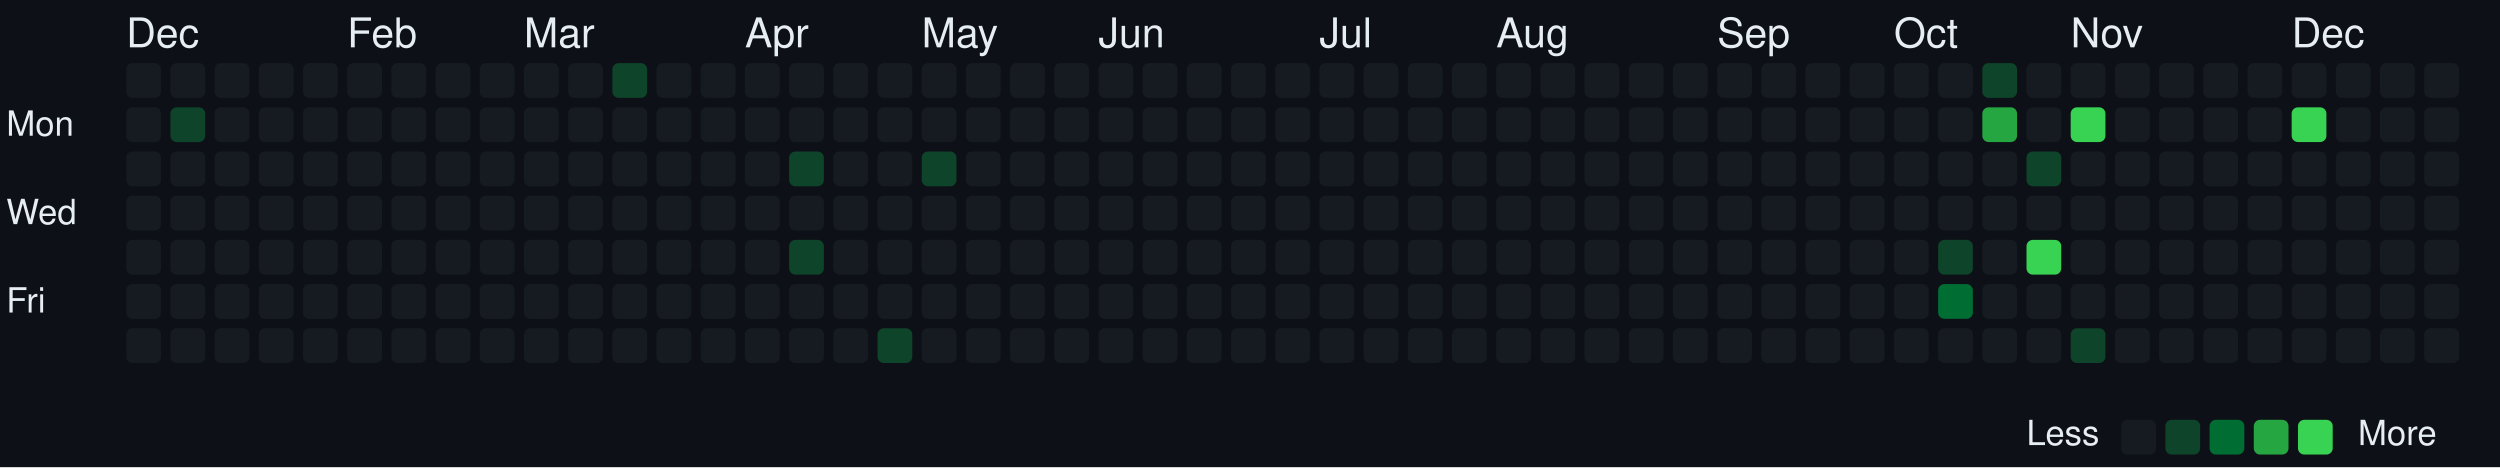
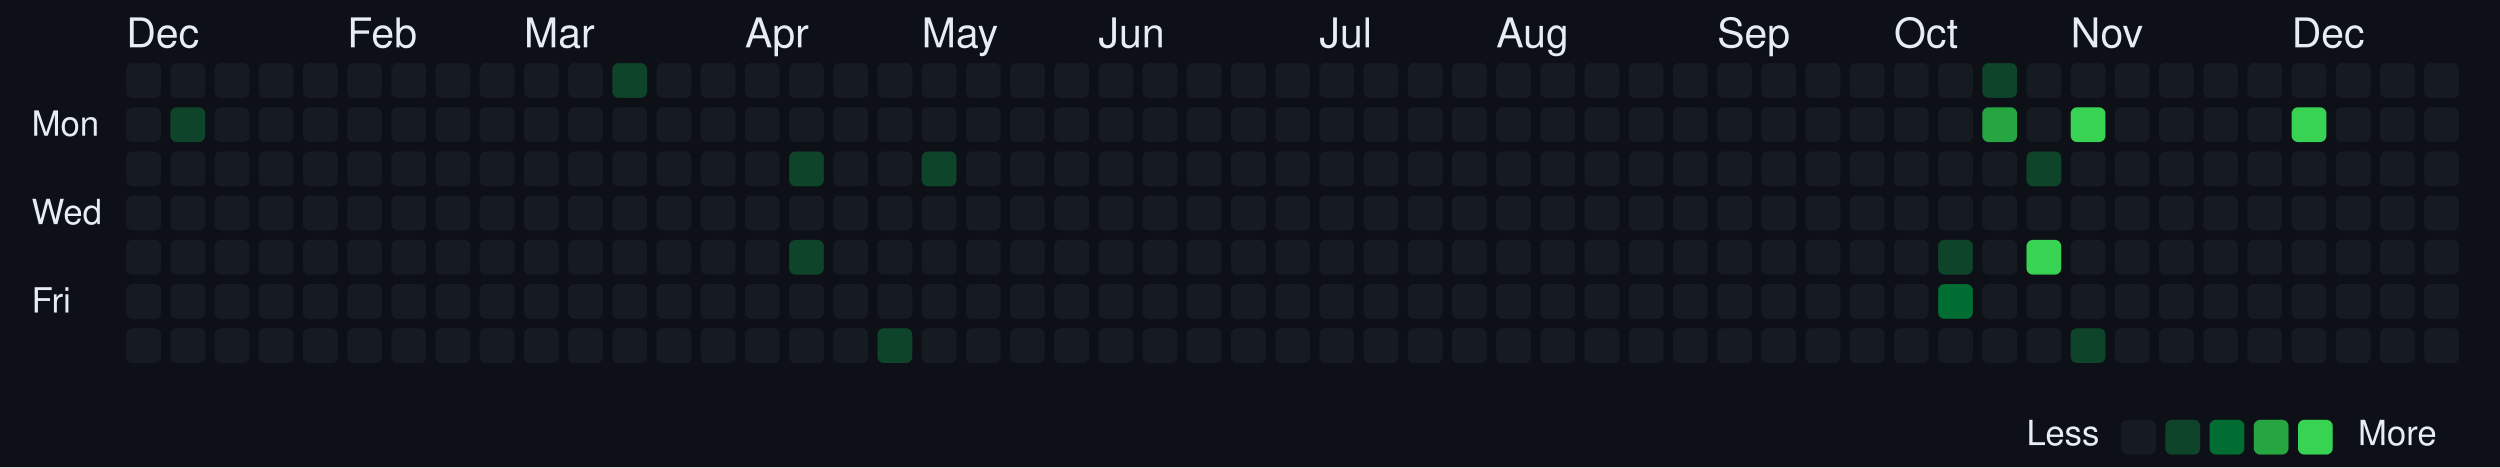
<svg xmlns="http://www.w3.org/2000/svg" width="792" height="148" viewBox="0 0 792 148">
  <rect width="792" height="148" fill="#0d1117" />
  <g transform="translate(40, 20)">
-     <text x="-38" y="23" fill="#e6edf3" font-size="11" font-family="-apple-system, BlinkMacSystemFont, Segoe UI, Helvetica, Arial, sans-serif">Mon</text>
-     <text x="-38" y="51" fill="#e6edf3" font-size="11" font-family="-apple-system, BlinkMacSystemFont, Segoe UI, Helvetica, Arial, sans-serif">Wed</text>
-     <text x="-38" y="79" fill="#e6edf3" font-size="11" font-family="-apple-system, BlinkMacSystemFont, Segoe UI, Helvetica, Arial, sans-serif">Fri</text>
+     <text x="-30" y="23" fill="#e6edf3" font-size="11" font-family="-apple-system, BlinkMacSystemFont, Segoe UI, Helvetica, Arial, sans-serif">Mon</text>
+     <text x="-30" y="51" fill="#e6edf3" font-size="11" font-family="-apple-system, BlinkMacSystemFont, Segoe UI, Helvetica, Arial, sans-serif">Wed</text>
+     <text x="-30" y="79" fill="#e6edf3" font-size="11" font-family="-apple-system, BlinkMacSystemFont, Segoe UI, Helvetica, Arial, sans-serif">Fri</text>
    <rect x="0" y="0" width="11" height="11" fill="#161b22" rx="2" ry="2" />
    <rect x="0" y="14" width="11" height="11" fill="#161b22" rx="2" ry="2" />
    <rect x="0" y="28" width="11" height="11" fill="#161b22" rx="2" ry="2" />
    <rect x="0" y="42" width="11" height="11" fill="#161b22" rx="2" ry="2" />
    <rect x="0" y="56" width="11" height="11" fill="#161b22" rx="2" ry="2" />
    <rect x="0" y="70" width="11" height="11" fill="#161b22" rx="2" ry="2" />
    <rect x="0" y="84" width="11" height="11" fill="#161b22" rx="2" ry="2" />
    <rect x="14" y="0" width="11" height="11" fill="#161b22" rx="2" ry="2" />
    <rect x="14" y="14" width="11" height="11" fill="#0e4429" rx="2" ry="2" />
    <rect x="14" y="28" width="11" height="11" fill="#161b22" rx="2" ry="2" />
    <rect x="14" y="42" width="11" height="11" fill="#161b22" rx="2" ry="2" />
    <rect x="14" y="56" width="11" height="11" fill="#161b22" rx="2" ry="2" />
    <rect x="14" y="70" width="11" height="11" fill="#161b22" rx="2" ry="2" />
    <rect x="14" y="84" width="11" height="11" fill="#161b22" rx="2" ry="2" />
    <rect x="28" y="0" width="11" height="11" fill="#161b22" rx="2" ry="2" />
    <rect x="28" y="14" width="11" height="11" fill="#161b22" rx="2" ry="2" />
    <rect x="28" y="28" width="11" height="11" fill="#161b22" rx="2" ry="2" />
    <rect x="28" y="42" width="11" height="11" fill="#161b22" rx="2" ry="2" />
    <rect x="28" y="56" width="11" height="11" fill="#161b22" rx="2" ry="2" />
    <rect x="28" y="70" width="11" height="11" fill="#161b22" rx="2" ry="2" />
    <rect x="28" y="84" width="11" height="11" fill="#161b22" rx="2" ry="2" />
    <rect x="42" y="0" width="11" height="11" fill="#161b22" rx="2" ry="2" />
    <rect x="42" y="14" width="11" height="11" fill="#161b22" rx="2" ry="2" />
    <rect x="42" y="28" width="11" height="11" fill="#161b22" rx="2" ry="2" />
    <rect x="42" y="42" width="11" height="11" fill="#161b22" rx="2" ry="2" />
    <rect x="42" y="56" width="11" height="11" fill="#161b22" rx="2" ry="2" />
    <rect x="42" y="70" width="11" height="11" fill="#161b22" rx="2" ry="2" />
    <rect x="42" y="84" width="11" height="11" fill="#161b22" rx="2" ry="2" />
    <rect x="56" y="0" width="11" height="11" fill="#161b22" rx="2" ry="2" />
    <rect x="56" y="14" width="11" height="11" fill="#161b22" rx="2" ry="2" />
    <rect x="56" y="28" width="11" height="11" fill="#161b22" rx="2" ry="2" />
    <rect x="56" y="42" width="11" height="11" fill="#161b22" rx="2" ry="2" />
    <rect x="56" y="56" width="11" height="11" fill="#161b22" rx="2" ry="2" />
    <rect x="56" y="70" width="11" height="11" fill="#161b22" rx="2" ry="2" />
    <rect x="56" y="84" width="11" height="11" fill="#161b22" rx="2" ry="2" />
    <rect x="70" y="0" width="11" height="11" fill="#161b22" rx="2" ry="2" />
    <rect x="70" y="14" width="11" height="11" fill="#161b22" rx="2" ry="2" />
    <rect x="70" y="28" width="11" height="11" fill="#161b22" rx="2" ry="2" />
    <rect x="70" y="42" width="11" height="11" fill="#161b22" rx="2" ry="2" />
    <rect x="70" y="56" width="11" height="11" fill="#161b22" rx="2" ry="2" />
    <rect x="70" y="70" width="11" height="11" fill="#161b22" rx="2" ry="2" />
    <rect x="70" y="84" width="11" height="11" fill="#161b22" rx="2" ry="2" />
    <rect x="84" y="0" width="11" height="11" fill="#161b22" rx="2" ry="2" />
    <rect x="84" y="14" width="11" height="11" fill="#161b22" rx="2" ry="2" />
    <rect x="84" y="28" width="11" height="11" fill="#161b22" rx="2" ry="2" />
    <rect x="84" y="42" width="11" height="11" fill="#161b22" rx="2" ry="2" />
    <rect x="84" y="56" width="11" height="11" fill="#161b22" rx="2" ry="2" />
    <rect x="84" y="70" width="11" height="11" fill="#161b22" rx="2" ry="2" />
    <rect x="84" y="84" width="11" height="11" fill="#161b22" rx="2" ry="2" />
    <rect x="98" y="0" width="11" height="11" fill="#161b22" rx="2" ry="2" />
    <rect x="98" y="14" width="11" height="11" fill="#161b22" rx="2" ry="2" />
    <rect x="98" y="28" width="11" height="11" fill="#161b22" rx="2" ry="2" />
    <rect x="98" y="42" width="11" height="11" fill="#161b22" rx="2" ry="2" />
    <rect x="98" y="56" width="11" height="11" fill="#161b22" rx="2" ry="2" />
    <rect x="98" y="70" width="11" height="11" fill="#161b22" rx="2" ry="2" />
    <rect x="98" y="84" width="11" height="11" fill="#161b22" rx="2" ry="2" />
    <rect x="112" y="0" width="11" height="11" fill="#161b22" rx="2" ry="2" />
    <rect x="112" y="14" width="11" height="11" fill="#161b22" rx="2" ry="2" />
    <rect x="112" y="28" width="11" height="11" fill="#161b22" rx="2" ry="2" />
    <rect x="112" y="42" width="11" height="11" fill="#161b22" rx="2" ry="2" />
    <rect x="112" y="56" width="11" height="11" fill="#161b22" rx="2" ry="2" />
    <rect x="112" y="70" width="11" height="11" fill="#161b22" rx="2" ry="2" />
    <rect x="112" y="84" width="11" height="11" fill="#161b22" rx="2" ry="2" />
    <rect x="126" y="0" width="11" height="11" fill="#161b22" rx="2" ry="2" />
    <rect x="126" y="14" width="11" height="11" fill="#161b22" rx="2" ry="2" />
    <rect x="126" y="28" width="11" height="11" fill="#161b22" rx="2" ry="2" />
    <rect x="126" y="42" width="11" height="11" fill="#161b22" rx="2" ry="2" />
    <rect x="126" y="56" width="11" height="11" fill="#161b22" rx="2" ry="2" />
    <rect x="126" y="70" width="11" height="11" fill="#161b22" rx="2" ry="2" />
    <rect x="126" y="84" width="11" height="11" fill="#161b22" rx="2" ry="2" />
    <rect x="140" y="0" width="11" height="11" fill="#161b22" rx="2" ry="2" />
    <rect x="140" y="14" width="11" height="11" fill="#161b22" rx="2" ry="2" />
    <rect x="140" y="28" width="11" height="11" fill="#161b22" rx="2" ry="2" />
    <rect x="140" y="42" width="11" height="11" fill="#161b22" rx="2" ry="2" />
    <rect x="140" y="56" width="11" height="11" fill="#161b22" rx="2" ry="2" />
    <rect x="140" y="70" width="11" height="11" fill="#161b22" rx="2" ry="2" />
    <rect x="140" y="84" width="11" height="11" fill="#161b22" rx="2" ry="2" />
    <rect x="154" y="0" width="11" height="11" fill="#0e4429" rx="2" ry="2" />
    <rect x="154" y="14" width="11" height="11" fill="#161b22" rx="2" ry="2" />
    <rect x="154" y="28" width="11" height="11" fill="#161b22" rx="2" ry="2" />
    <rect x="154" y="42" width="11" height="11" fill="#161b22" rx="2" ry="2" />
    <rect x="154" y="56" width="11" height="11" fill="#161b22" rx="2" ry="2" />
    <rect x="154" y="70" width="11" height="11" fill="#161b22" rx="2" ry="2" />
    <rect x="154" y="84" width="11" height="11" fill="#161b22" rx="2" ry="2" />
    <rect x="168" y="0" width="11" height="11" fill="#161b22" rx="2" ry="2" />
    <rect x="168" y="14" width="11" height="11" fill="#161b22" rx="2" ry="2" />
    <rect x="168" y="28" width="11" height="11" fill="#161b22" rx="2" ry="2" />
    <rect x="168" y="42" width="11" height="11" fill="#161b22" rx="2" ry="2" />
    <rect x="168" y="56" width="11" height="11" fill="#161b22" rx="2" ry="2" />
    <rect x="168" y="70" width="11" height="11" fill="#161b22" rx="2" ry="2" />
    <rect x="168" y="84" width="11" height="11" fill="#161b22" rx="2" ry="2" />
    <rect x="182" y="0" width="11" height="11" fill="#161b22" rx="2" ry="2" />
    <rect x="182" y="14" width="11" height="11" fill="#161b22" rx="2" ry="2" />
    <rect x="182" y="28" width="11" height="11" fill="#161b22" rx="2" ry="2" />
    <rect x="182" y="42" width="11" height="11" fill="#161b22" rx="2" ry="2" />
    <rect x="182" y="56" width="11" height="11" fill="#161b22" rx="2" ry="2" />
    <rect x="182" y="70" width="11" height="11" fill="#161b22" rx="2" ry="2" />
    <rect x="182" y="84" width="11" height="11" fill="#161b22" rx="2" ry="2" />
    <rect x="196" y="0" width="11" height="11" fill="#161b22" rx="2" ry="2" />
    <rect x="196" y="14" width="11" height="11" fill="#161b22" rx="2" ry="2" />
    <rect x="196" y="28" width="11" height="11" fill="#161b22" rx="2" ry="2" />
    <rect x="196" y="42" width="11" height="11" fill="#161b22" rx="2" ry="2" />
    <rect x="196" y="56" width="11" height="11" fill="#161b22" rx="2" ry="2" />
    <rect x="196" y="70" width="11" height="11" fill="#161b22" rx="2" ry="2" />
    <rect x="196" y="84" width="11" height="11" fill="#161b22" rx="2" ry="2" />
    <rect x="210" y="0" width="11" height="11" fill="#161b22" rx="2" ry="2" />
    <rect x="210" y="14" width="11" height="11" fill="#161b22" rx="2" ry="2" />
    <rect x="210" y="28" width="11" height="11" fill="#0e4429" rx="2" ry="2" />
    <rect x="210" y="42" width="11" height="11" fill="#161b22" rx="2" ry="2" />
    <rect x="210" y="56" width="11" height="11" fill="#0e4429" rx="2" ry="2" />
    <rect x="210" y="70" width="11" height="11" fill="#161b22" rx="2" ry="2" />
    <rect x="210" y="84" width="11" height="11" fill="#161b22" rx="2" ry="2" />
    <rect x="224" y="0" width="11" height="11" fill="#161b22" rx="2" ry="2" />
    <rect x="224" y="14" width="11" height="11" fill="#161b22" rx="2" ry="2" />
    <rect x="224" y="28" width="11" height="11" fill="#161b22" rx="2" ry="2" />
    <rect x="224" y="42" width="11" height="11" fill="#161b22" rx="2" ry="2" />
    <rect x="224" y="56" width="11" height="11" fill="#161b22" rx="2" ry="2" />
    <rect x="224" y="70" width="11" height="11" fill="#161b22" rx="2" ry="2" />
    <rect x="224" y="84" width="11" height="11" fill="#161b22" rx="2" ry="2" />
    <rect x="238" y="0" width="11" height="11" fill="#161b22" rx="2" ry="2" />
    <rect x="238" y="14" width="11" height="11" fill="#161b22" rx="2" ry="2" />
    <rect x="238" y="28" width="11" height="11" fill="#161b22" rx="2" ry="2" />
    <rect x="238" y="42" width="11" height="11" fill="#161b22" rx="2" ry="2" />
    <rect x="238" y="56" width="11" height="11" fill="#161b22" rx="2" ry="2" />
    <rect x="238" y="70" width="11" height="11" fill="#161b22" rx="2" ry="2" />
    <rect x="238" y="84" width="11" height="11" fill="#0e4429" rx="2" ry="2" />
    <rect x="252" y="0" width="11" height="11" fill="#161b22" rx="2" ry="2" />
    <rect x="252" y="14" width="11" height="11" fill="#161b22" rx="2" ry="2" />
    <rect x="252" y="28" width="11" height="11" fill="#0e4429" rx="2" ry="2" />
    <rect x="252" y="42" width="11" height="11" fill="#161b22" rx="2" ry="2" />
    <rect x="252" y="56" width="11" height="11" fill="#161b22" rx="2" ry="2" />
    <rect x="252" y="70" width="11" height="11" fill="#161b22" rx="2" ry="2" />
    <rect x="252" y="84" width="11" height="11" fill="#161b22" rx="2" ry="2" />
    <rect x="266" y="0" width="11" height="11" fill="#161b22" rx="2" ry="2" />
    <rect x="266" y="14" width="11" height="11" fill="#161b22" rx="2" ry="2" />
    <rect x="266" y="28" width="11" height="11" fill="#161b22" rx="2" ry="2" />
    <rect x="266" y="42" width="11" height="11" fill="#161b22" rx="2" ry="2" />
    <rect x="266" y="56" width="11" height="11" fill="#161b22" rx="2" ry="2" />
    <rect x="266" y="70" width="11" height="11" fill="#161b22" rx="2" ry="2" />
    <rect x="266" y="84" width="11" height="11" fill="#161b22" rx="2" ry="2" />
    <rect x="280" y="0" width="11" height="11" fill="#161b22" rx="2" ry="2" />
    <rect x="280" y="14" width="11" height="11" fill="#161b22" rx="2" ry="2" />
    <rect x="280" y="28" width="11" height="11" fill="#161b22" rx="2" ry="2" />
    <rect x="280" y="42" width="11" height="11" fill="#161b22" rx="2" ry="2" />
    <rect x="280" y="56" width="11" height="11" fill="#161b22" rx="2" ry="2" />
    <rect x="280" y="70" width="11" height="11" fill="#161b22" rx="2" ry="2" />
    <rect x="280" y="84" width="11" height="11" fill="#161b22" rx="2" ry="2" />
    <rect x="294" y="0" width="11" height="11" fill="#161b22" rx="2" ry="2" />
    <rect x="294" y="14" width="11" height="11" fill="#161b22" rx="2" ry="2" />
    <rect x="294" y="28" width="11" height="11" fill="#161b22" rx="2" ry="2" />
    <rect x="294" y="42" width="11" height="11" fill="#161b22" rx="2" ry="2" />
    <rect x="294" y="56" width="11" height="11" fill="#161b22" rx="2" ry="2" />
    <rect x="294" y="70" width="11" height="11" fill="#161b22" rx="2" ry="2" />
    <rect x="294" y="84" width="11" height="11" fill="#161b22" rx="2" ry="2" />
    <rect x="308" y="0" width="11" height="11" fill="#161b22" rx="2" ry="2" />
    <rect x="308" y="14" width="11" height="11" fill="#161b22" rx="2" ry="2" />
    <rect x="308" y="28" width="11" height="11" fill="#161b22" rx="2" ry="2" />
    <rect x="308" y="42" width="11" height="11" fill="#161b22" rx="2" ry="2" />
    <rect x="308" y="56" width="11" height="11" fill="#161b22" rx="2" ry="2" />
    <rect x="308" y="70" width="11" height="11" fill="#161b22" rx="2" ry="2" />
    <rect x="308" y="84" width="11" height="11" fill="#161b22" rx="2" ry="2" />
    <rect x="322" y="0" width="11" height="11" fill="#161b22" rx="2" ry="2" />
    <rect x="322" y="14" width="11" height="11" fill="#161b22" rx="2" ry="2" />
    <rect x="322" y="28" width="11" height="11" fill="#161b22" rx="2" ry="2" />
    <rect x="322" y="42" width="11" height="11" fill="#161b22" rx="2" ry="2" />
    <rect x="322" y="56" width="11" height="11" fill="#161b22" rx="2" ry="2" />
    <rect x="322" y="70" width="11" height="11" fill="#161b22" rx="2" ry="2" />
    <rect x="322" y="84" width="11" height="11" fill="#161b22" rx="2" ry="2" />
    <rect x="336" y="0" width="11" height="11" fill="#161b22" rx="2" ry="2" />
    <rect x="336" y="14" width="11" height="11" fill="#161b22" rx="2" ry="2" />
    <rect x="336" y="28" width="11" height="11" fill="#161b22" rx="2" ry="2" />
    <rect x="336" y="42" width="11" height="11" fill="#161b22" rx="2" ry="2" />
    <rect x="336" y="56" width="11" height="11" fill="#161b22" rx="2" ry="2" />
    <rect x="336" y="70" width="11" height="11" fill="#161b22" rx="2" ry="2" />
    <rect x="336" y="84" width="11" height="11" fill="#161b22" rx="2" ry="2" />
    <rect x="350" y="0" width="11" height="11" fill="#161b22" rx="2" ry="2" />
    <rect x="350" y="14" width="11" height="11" fill="#161b22" rx="2" ry="2" />
    <rect x="350" y="28" width="11" height="11" fill="#161b22" rx="2" ry="2" />
    <rect x="350" y="42" width="11" height="11" fill="#161b22" rx="2" ry="2" />
    <rect x="350" y="56" width="11" height="11" fill="#161b22" rx="2" ry="2" />
    <rect x="350" y="70" width="11" height="11" fill="#161b22" rx="2" ry="2" />
    <rect x="350" y="84" width="11" height="11" fill="#161b22" rx="2" ry="2" />
    <rect x="364" y="0" width="11" height="11" fill="#161b22" rx="2" ry="2" />
    <rect x="364" y="14" width="11" height="11" fill="#161b22" rx="2" ry="2" />
    <rect x="364" y="28" width="11" height="11" fill="#161b22" rx="2" ry="2" />
    <rect x="364" y="42" width="11" height="11" fill="#161b22" rx="2" ry="2" />
    <rect x="364" y="56" width="11" height="11" fill="#161b22" rx="2" ry="2" />
    <rect x="364" y="70" width="11" height="11" fill="#161b22" rx="2" ry="2" />
    <rect x="364" y="84" width="11" height="11" fill="#161b22" rx="2" ry="2" />
    <rect x="378" y="0" width="11" height="11" fill="#161b22" rx="2" ry="2" />
    <rect x="378" y="14" width="11" height="11" fill="#161b22" rx="2" ry="2" />
    <rect x="378" y="28" width="11" height="11" fill="#161b22" rx="2" ry="2" />
    <rect x="378" y="42" width="11" height="11" fill="#161b22" rx="2" ry="2" />
    <rect x="378" y="56" width="11" height="11" fill="#161b22" rx="2" ry="2" />
    <rect x="378" y="70" width="11" height="11" fill="#161b22" rx="2" ry="2" />
    <rect x="378" y="84" width="11" height="11" fill="#161b22" rx="2" ry="2" />
    <rect x="392" y="0" width="11" height="11" fill="#161b22" rx="2" ry="2" />
    <rect x="392" y="14" width="11" height="11" fill="#161b22" rx="2" ry="2" />
    <rect x="392" y="28" width="11" height="11" fill="#161b22" rx="2" ry="2" />
    <rect x="392" y="42" width="11" height="11" fill="#161b22" rx="2" ry="2" />
    <rect x="392" y="56" width="11" height="11" fill="#161b22" rx="2" ry="2" />
    <rect x="392" y="70" width="11" height="11" fill="#161b22" rx="2" ry="2" />
    <rect x="392" y="84" width="11" height="11" fill="#161b22" rx="2" ry="2" />
    <rect x="406" y="0" width="11" height="11" fill="#161b22" rx="2" ry="2" />
    <rect x="406" y="14" width="11" height="11" fill="#161b22" rx="2" ry="2" />
    <rect x="406" y="28" width="11" height="11" fill="#161b22" rx="2" ry="2" />
    <rect x="406" y="42" width="11" height="11" fill="#161b22" rx="2" ry="2" />
    <rect x="406" y="56" width="11" height="11" fill="#161b22" rx="2" ry="2" />
    <rect x="406" y="70" width="11" height="11" fill="#161b22" rx="2" ry="2" />
    <rect x="406" y="84" width="11" height="11" fill="#161b22" rx="2" ry="2" />
    <rect x="420" y="0" width="11" height="11" fill="#161b22" rx="2" ry="2" />
    <rect x="420" y="14" width="11" height="11" fill="#161b22" rx="2" ry="2" />
    <rect x="420" y="28" width="11" height="11" fill="#161b22" rx="2" ry="2" />
    <rect x="420" y="42" width="11" height="11" fill="#161b22" rx="2" ry="2" />
    <rect x="420" y="56" width="11" height="11" fill="#161b22" rx="2" ry="2" />
    <rect x="420" y="70" width="11" height="11" fill="#161b22" rx="2" ry="2" />
    <rect x="420" y="84" width="11" height="11" fill="#161b22" rx="2" ry="2" />
    <rect x="434" y="0" width="11" height="11" fill="#161b22" rx="2" ry="2" />
    <rect x="434" y="14" width="11" height="11" fill="#161b22" rx="2" ry="2" />
    <rect x="434" y="28" width="11" height="11" fill="#161b22" rx="2" ry="2" />
    <rect x="434" y="42" width="11" height="11" fill="#161b22" rx="2" ry="2" />
    <rect x="434" y="56" width="11" height="11" fill="#161b22" rx="2" ry="2" />
    <rect x="434" y="70" width="11" height="11" fill="#161b22" rx="2" ry="2" />
    <rect x="434" y="84" width="11" height="11" fill="#161b22" rx="2" ry="2" />
    <rect x="448" y="0" width="11" height="11" fill="#161b22" rx="2" ry="2" />
    <rect x="448" y="14" width="11" height="11" fill="#161b22" rx="2" ry="2" />
    <rect x="448" y="28" width="11" height="11" fill="#161b22" rx="2" ry="2" />
    <rect x="448" y="42" width="11" height="11" fill="#161b22" rx="2" ry="2" />
    <rect x="448" y="56" width="11" height="11" fill="#161b22" rx="2" ry="2" />
    <rect x="448" y="70" width="11" height="11" fill="#161b22" rx="2" ry="2" />
    <rect x="448" y="84" width="11" height="11" fill="#161b22" rx="2" ry="2" />
    <rect x="462" y="0" width="11" height="11" fill="#161b22" rx="2" ry="2" />
    <rect x="462" y="14" width="11" height="11" fill="#161b22" rx="2" ry="2" />
    <rect x="462" y="28" width="11" height="11" fill="#161b22" rx="2" ry="2" />
    <rect x="462" y="42" width="11" height="11" fill="#161b22" rx="2" ry="2" />
    <rect x="462" y="56" width="11" height="11" fill="#161b22" rx="2" ry="2" />
    <rect x="462" y="70" width="11" height="11" fill="#161b22" rx="2" ry="2" />
    <rect x="462" y="84" width="11" height="11" fill="#161b22" rx="2" ry="2" />
    <rect x="476" y="0" width="11" height="11" fill="#161b22" rx="2" ry="2" />
    <rect x="476" y="14" width="11" height="11" fill="#161b22" rx="2" ry="2" />
    <rect x="476" y="28" width="11" height="11" fill="#161b22" rx="2" ry="2" />
    <rect x="476" y="42" width="11" height="11" fill="#161b22" rx="2" ry="2" />
    <rect x="476" y="56" width="11" height="11" fill="#161b22" rx="2" ry="2" />
    <rect x="476" y="70" width="11" height="11" fill="#161b22" rx="2" ry="2" />
    <rect x="476" y="84" width="11" height="11" fill="#161b22" rx="2" ry="2" />
    <rect x="490" y="0" width="11" height="11" fill="#161b22" rx="2" ry="2" />
    <rect x="490" y="14" width="11" height="11" fill="#161b22" rx="2" ry="2" />
    <rect x="490" y="28" width="11" height="11" fill="#161b22" rx="2" ry="2" />
    <rect x="490" y="42" width="11" height="11" fill="#161b22" rx="2" ry="2" />
    <rect x="490" y="56" width="11" height="11" fill="#161b22" rx="2" ry="2" />
    <rect x="490" y="70" width="11" height="11" fill="#161b22" rx="2" ry="2" />
    <rect x="490" y="84" width="11" height="11" fill="#161b22" rx="2" ry="2" />
    <rect x="504" y="0" width="11" height="11" fill="#161b22" rx="2" ry="2" />
    <rect x="504" y="14" width="11" height="11" fill="#161b22" rx="2" ry="2" />
    <rect x="504" y="28" width="11" height="11" fill="#161b22" rx="2" ry="2" />
    <rect x="504" y="42" width="11" height="11" fill="#161b22" rx="2" ry="2" />
    <rect x="504" y="56" width="11" height="11" fill="#161b22" rx="2" ry="2" />
    <rect x="504" y="70" width="11" height="11" fill="#161b22" rx="2" ry="2" />
    <rect x="504" y="84" width="11" height="11" fill="#161b22" rx="2" ry="2" />
    <rect x="518" y="0" width="11" height="11" fill="#161b22" rx="2" ry="2" />
    <rect x="518" y="14" width="11" height="11" fill="#161b22" rx="2" ry="2" />
    <rect x="518" y="28" width="11" height="11" fill="#161b22" rx="2" ry="2" />
    <rect x="518" y="42" width="11" height="11" fill="#161b22" rx="2" ry="2" />
    <rect x="518" y="56" width="11" height="11" fill="#161b22" rx="2" ry="2" />
    <rect x="518" y="70" width="11" height="11" fill="#161b22" rx="2" ry="2" />
    <rect x="518" y="84" width="11" height="11" fill="#161b22" rx="2" ry="2" />
    <rect x="532" y="0" width="11" height="11" fill="#161b22" rx="2" ry="2" />
    <rect x="532" y="14" width="11" height="11" fill="#161b22" rx="2" ry="2" />
    <rect x="532" y="28" width="11" height="11" fill="#161b22" rx="2" ry="2" />
    <rect x="532" y="42" width="11" height="11" fill="#161b22" rx="2" ry="2" />
    <rect x="532" y="56" width="11" height="11" fill="#161b22" rx="2" ry="2" />
    <rect x="532" y="70" width="11" height="11" fill="#161b22" rx="2" ry="2" />
    <rect x="532" y="84" width="11" height="11" fill="#161b22" rx="2" ry="2" />
    <rect x="546" y="0" width="11" height="11" fill="#161b22" rx="2" ry="2" />
    <rect x="546" y="14" width="11" height="11" fill="#161b22" rx="2" ry="2" />
    <rect x="546" y="28" width="11" height="11" fill="#161b22" rx="2" ry="2" />
    <rect x="546" y="42" width="11" height="11" fill="#161b22" rx="2" ry="2" />
    <rect x="546" y="56" width="11" height="11" fill="#161b22" rx="2" ry="2" />
    <rect x="546" y="70" width="11" height="11" fill="#161b22" rx="2" ry="2" />
    <rect x="546" y="84" width="11" height="11" fill="#161b22" rx="2" ry="2" />
    <rect x="560" y="0" width="11" height="11" fill="#161b22" rx="2" ry="2" />
    <rect x="560" y="14" width="11" height="11" fill="#161b22" rx="2" ry="2" />
    <rect x="560" y="28" width="11" height="11" fill="#161b22" rx="2" ry="2" />
    <rect x="560" y="42" width="11" height="11" fill="#161b22" rx="2" ry="2" />
    <rect x="560" y="56" width="11" height="11" fill="#161b22" rx="2" ry="2" />
    <rect x="560" y="70" width="11" height="11" fill="#161b22" rx="2" ry="2" />
    <rect x="560" y="84" width="11" height="11" fill="#161b22" rx="2" ry="2" />
    <rect x="574" y="0" width="11" height="11" fill="#161b22" rx="2" ry="2" />
    <rect x="574" y="14" width="11" height="11" fill="#161b22" rx="2" ry="2" />
    <rect x="574" y="28" width="11" height="11" fill="#161b22" rx="2" ry="2" />
    <rect x="574" y="42" width="11" height="11" fill="#161b22" rx="2" ry="2" />
    <rect x="574" y="56" width="11" height="11" fill="#0e4429" rx="2" ry="2" />
    <rect x="574" y="70" width="11" height="11" fill="#006d32" rx="2" ry="2" />
    <rect x="574" y="84" width="11" height="11" fill="#161b22" rx="2" ry="2" />
    <rect x="588" y="0" width="11" height="11" fill="#0e4429" rx="2" ry="2" />
    <rect x="588" y="14" width="11" height="11" fill="#26a641" rx="2" ry="2" />
    <rect x="588" y="28" width="11" height="11" fill="#161b22" rx="2" ry="2" />
    <rect x="588" y="42" width="11" height="11" fill="#161b22" rx="2" ry="2" />
    <rect x="588" y="56" width="11" height="11" fill="#161b22" rx="2" ry="2" />
    <rect x="588" y="70" width="11" height="11" fill="#161b22" rx="2" ry="2" />
    <rect x="588" y="84" width="11" height="11" fill="#161b22" rx="2" ry="2" />
    <rect x="602" y="0" width="11" height="11" fill="#161b22" rx="2" ry="2" />
    <rect x="602" y="14" width="11" height="11" fill="#161b22" rx="2" ry="2" />
    <rect x="602" y="28" width="11" height="11" fill="#0e4429" rx="2" ry="2" />
    <rect x="602" y="42" width="11" height="11" fill="#161b22" rx="2" ry="2" />
    <rect x="602" y="56" width="11" height="11" fill="#39d353" rx="2" ry="2" />
    <rect x="602" y="70" width="11" height="11" fill="#161b22" rx="2" ry="2" />
    <rect x="602" y="84" width="11" height="11" fill="#161b22" rx="2" ry="2" />
    <rect x="616" y="0" width="11" height="11" fill="#161b22" rx="2" ry="2" />
    <rect x="616" y="14" width="11" height="11" fill="#39d353" rx="2" ry="2" />
    <rect x="616" y="28" width="11" height="11" fill="#161b22" rx="2" ry="2" />
    <rect x="616" y="42" width="11" height="11" fill="#161b22" rx="2" ry="2" />
    <rect x="616" y="56" width="11" height="11" fill="#161b22" rx="2" ry="2" />
    <rect x="616" y="70" width="11" height="11" fill="#161b22" rx="2" ry="2" />
    <rect x="616" y="84" width="11" height="11" fill="#0e4429" rx="2" ry="2" />
    <rect x="630" y="0" width="11" height="11" fill="#161b22" rx="2" ry="2" />
    <rect x="630" y="14" width="11" height="11" fill="#161b22" rx="2" ry="2" />
    <rect x="630" y="28" width="11" height="11" fill="#161b22" rx="2" ry="2" />
    <rect x="630" y="42" width="11" height="11" fill="#161b22" rx="2" ry="2" />
    <rect x="630" y="56" width="11" height="11" fill="#161b22" rx="2" ry="2" />
    <rect x="630" y="70" width="11" height="11" fill="#161b22" rx="2" ry="2" />
    <rect x="630" y="84" width="11" height="11" fill="#161b22" rx="2" ry="2" />
    <rect x="644" y="0" width="11" height="11" fill="#161b22" rx="2" ry="2" />
    <rect x="644" y="14" width="11" height="11" fill="#161b22" rx="2" ry="2" />
    <rect x="644" y="28" width="11" height="11" fill="#161b22" rx="2" ry="2" />
    <rect x="644" y="42" width="11" height="11" fill="#161b22" rx="2" ry="2" />
    <rect x="644" y="56" width="11" height="11" fill="#161b22" rx="2" ry="2" />
    <rect x="644" y="70" width="11" height="11" fill="#161b22" rx="2" ry="2" />
    <rect x="644" y="84" width="11" height="11" fill="#161b22" rx="2" ry="2" />
    <rect x="658" y="0" width="11" height="11" fill="#161b22" rx="2" ry="2" />
    <rect x="658" y="14" width="11" height="11" fill="#161b22" rx="2" ry="2" />
    <rect x="658" y="28" width="11" height="11" fill="#161b22" rx="2" ry="2" />
    <rect x="658" y="42" width="11" height="11" fill="#161b22" rx="2" ry="2" />
    <rect x="658" y="56" width="11" height="11" fill="#161b22" rx="2" ry="2" />
    <rect x="658" y="70" width="11" height="11" fill="#161b22" rx="2" ry="2" />
    <rect x="658" y="84" width="11" height="11" fill="#161b22" rx="2" ry="2" />
    <rect x="672" y="0" width="11" height="11" fill="#161b22" rx="2" ry="2" />
    <rect x="672" y="14" width="11" height="11" fill="#161b22" rx="2" ry="2" />
    <rect x="672" y="28" width="11" height="11" fill="#161b22" rx="2" ry="2" />
    <rect x="672" y="42" width="11" height="11" fill="#161b22" rx="2" ry="2" />
    <rect x="672" y="56" width="11" height="11" fill="#161b22" rx="2" ry="2" />
    <rect x="672" y="70" width="11" height="11" fill="#161b22" rx="2" ry="2" />
    <rect x="672" y="84" width="11" height="11" fill="#161b22" rx="2" ry="2" />
    <rect x="686" y="0" width="11" height="11" fill="#161b22" rx="2" ry="2" />
    <rect x="686" y="14" width="11" height="11" fill="#39d353" rx="2" ry="2" />
    <rect x="686" y="28" width="11" height="11" fill="#161b22" rx="2" ry="2" />
    <rect x="686" y="42" width="11" height="11" fill="#161b22" rx="2" ry="2" />
    <rect x="686" y="56" width="11" height="11" fill="#161b22" rx="2" ry="2" />
    <rect x="686" y="70" width="11" height="11" fill="#161b22" rx="2" ry="2" />
    <rect x="686" y="84" width="11" height="11" fill="#161b22" rx="2" ry="2" />
    <rect x="700" y="0" width="11" height="11" fill="#161b22" rx="2" ry="2" />
    <rect x="700" y="14" width="11" height="11" fill="#161b22" rx="2" ry="2" />
    <rect x="700" y="28" width="11" height="11" fill="#161b22" rx="2" ry="2" />
    <rect x="700" y="42" width="11" height="11" fill="#161b22" rx="2" ry="2" />
    <rect x="700" y="56" width="11" height="11" fill="#161b22" rx="2" ry="2" />
    <rect x="700" y="70" width="11" height="11" fill="#161b22" rx="2" ry="2" />
    <rect x="700" y="84" width="11" height="11" fill="#161b22" rx="2" ry="2" />
    <rect x="714" y="0" width="11" height="11" fill="#161b22" rx="2" ry="2" />
    <rect x="714" y="14" width="11" height="11" fill="#161b22" rx="2" ry="2" />
    <rect x="714" y="28" width="11" height="11" fill="#161b22" rx="2" ry="2" />
    <rect x="714" y="42" width="11" height="11" fill="#161b22" rx="2" ry="2" />
    <rect x="714" y="56" width="11" height="11" fill="#161b22" rx="2" ry="2" />
    <rect x="714" y="70" width="11" height="11" fill="#161b22" rx="2" ry="2" />
    <rect x="714" y="84" width="11" height="11" fill="#161b22" rx="2" ry="2" />
    <rect x="728" y="0" width="11" height="11" fill="#161b22" rx="2" ry="2" />
    <rect x="728" y="14" width="11" height="11" fill="#161b22" rx="2" ry="2" />
    <rect x="728" y="28" width="11" height="11" fill="#161b22" rx="2" ry="2" />
    <rect x="728" y="42" width="11" height="11" fill="#161b22" rx="2" ry="2" />
    <rect x="728" y="56" width="11" height="11" fill="#161b22" rx="2" ry="2" />
    <rect x="728" y="70" width="11" height="11" fill="#161b22" rx="2" ry="2" />
    <rect x="728" y="84" width="11" height="11" fill="#161b22" rx="2" ry="2" />
    <text x="0" y="-5" fill="#e6edf3" font-size="13" font-family="-apple-system, BlinkMacSystemFont, Segoe UI, Helvetica, Arial, sans-serif">Dec</text>
    <text x="70" y="-5" fill="#e6edf3" font-size="13" font-family="-apple-system, BlinkMacSystemFont, Segoe UI, Helvetica, Arial, sans-serif">Feb</text>
    <text x="126" y="-5" fill="#e6edf3" font-size="13" font-family="-apple-system, BlinkMacSystemFont, Segoe UI, Helvetica, Arial, sans-serif">Mar</text>
    <text x="196" y="-5" fill="#e6edf3" font-size="13" font-family="-apple-system, BlinkMacSystemFont, Segoe UI, Helvetica, Arial, sans-serif">Apr</text>
    <text x="252" y="-5" fill="#e6edf3" font-size="13" font-family="-apple-system, BlinkMacSystemFont, Segoe UI, Helvetica, Arial, sans-serif">May</text>
    <text x="308" y="-5" fill="#e6edf3" font-size="13" font-family="-apple-system, BlinkMacSystemFont, Segoe UI, Helvetica, Arial, sans-serif">Jun</text>
    <text x="378" y="-5" fill="#e6edf3" font-size="13" font-family="-apple-system, BlinkMacSystemFont, Segoe UI, Helvetica, Arial, sans-serif">Jul</text>
    <text x="434" y="-5" fill="#e6edf3" font-size="13" font-family="-apple-system, BlinkMacSystemFont, Segoe UI, Helvetica, Arial, sans-serif">Aug</text>
    <text x="504" y="-5" fill="#e6edf3" font-size="13" font-family="-apple-system, BlinkMacSystemFont, Segoe UI, Helvetica, Arial, sans-serif">Sep</text>
    <text x="560" y="-5" fill="#e6edf3" font-size="13" font-family="-apple-system, BlinkMacSystemFont, Segoe UI, Helvetica, Arial, sans-serif">Oct</text>
    <text x="616" y="-5" fill="#e6edf3" font-size="13" font-family="-apple-system, BlinkMacSystemFont, Segoe UI, Helvetica, Arial, sans-serif">Nov</text>
    <text x="686" y="-5" fill="#e6edf3" font-size="13" font-family="-apple-system, BlinkMacSystemFont, Segoe UI, Helvetica, Arial, sans-serif">Dec</text>
  </g>
  <text x="642" y="141" fill="#e6edf3" font-size="11" font-family="-apple-system, BlinkMacSystemFont, Segoe UI, Helvetica, Arial, sans-serif">Less</text>
  <rect x="672" y="133" width="11" height="11" fill="#161b22" rx="2" ry="2" />
  <rect x="686" y="133" width="11" height="11" fill="#0e4429" rx="2" ry="2" />
  <rect x="700" y="133" width="11" height="11" fill="#006d32" rx="2" ry="2" />
  <rect x="714" y="133" width="11" height="11" fill="#26a641" rx="2" ry="2" />
  <rect x="728" y="133" width="11" height="11" fill="#39d353" rx="2" ry="2" />
  <text x="747" y="141" fill="#e6edf3" font-size="11" font-family="-apple-system, BlinkMacSystemFont, Segoe UI, Helvetica, Arial, sans-serif">More</text>
</svg>
